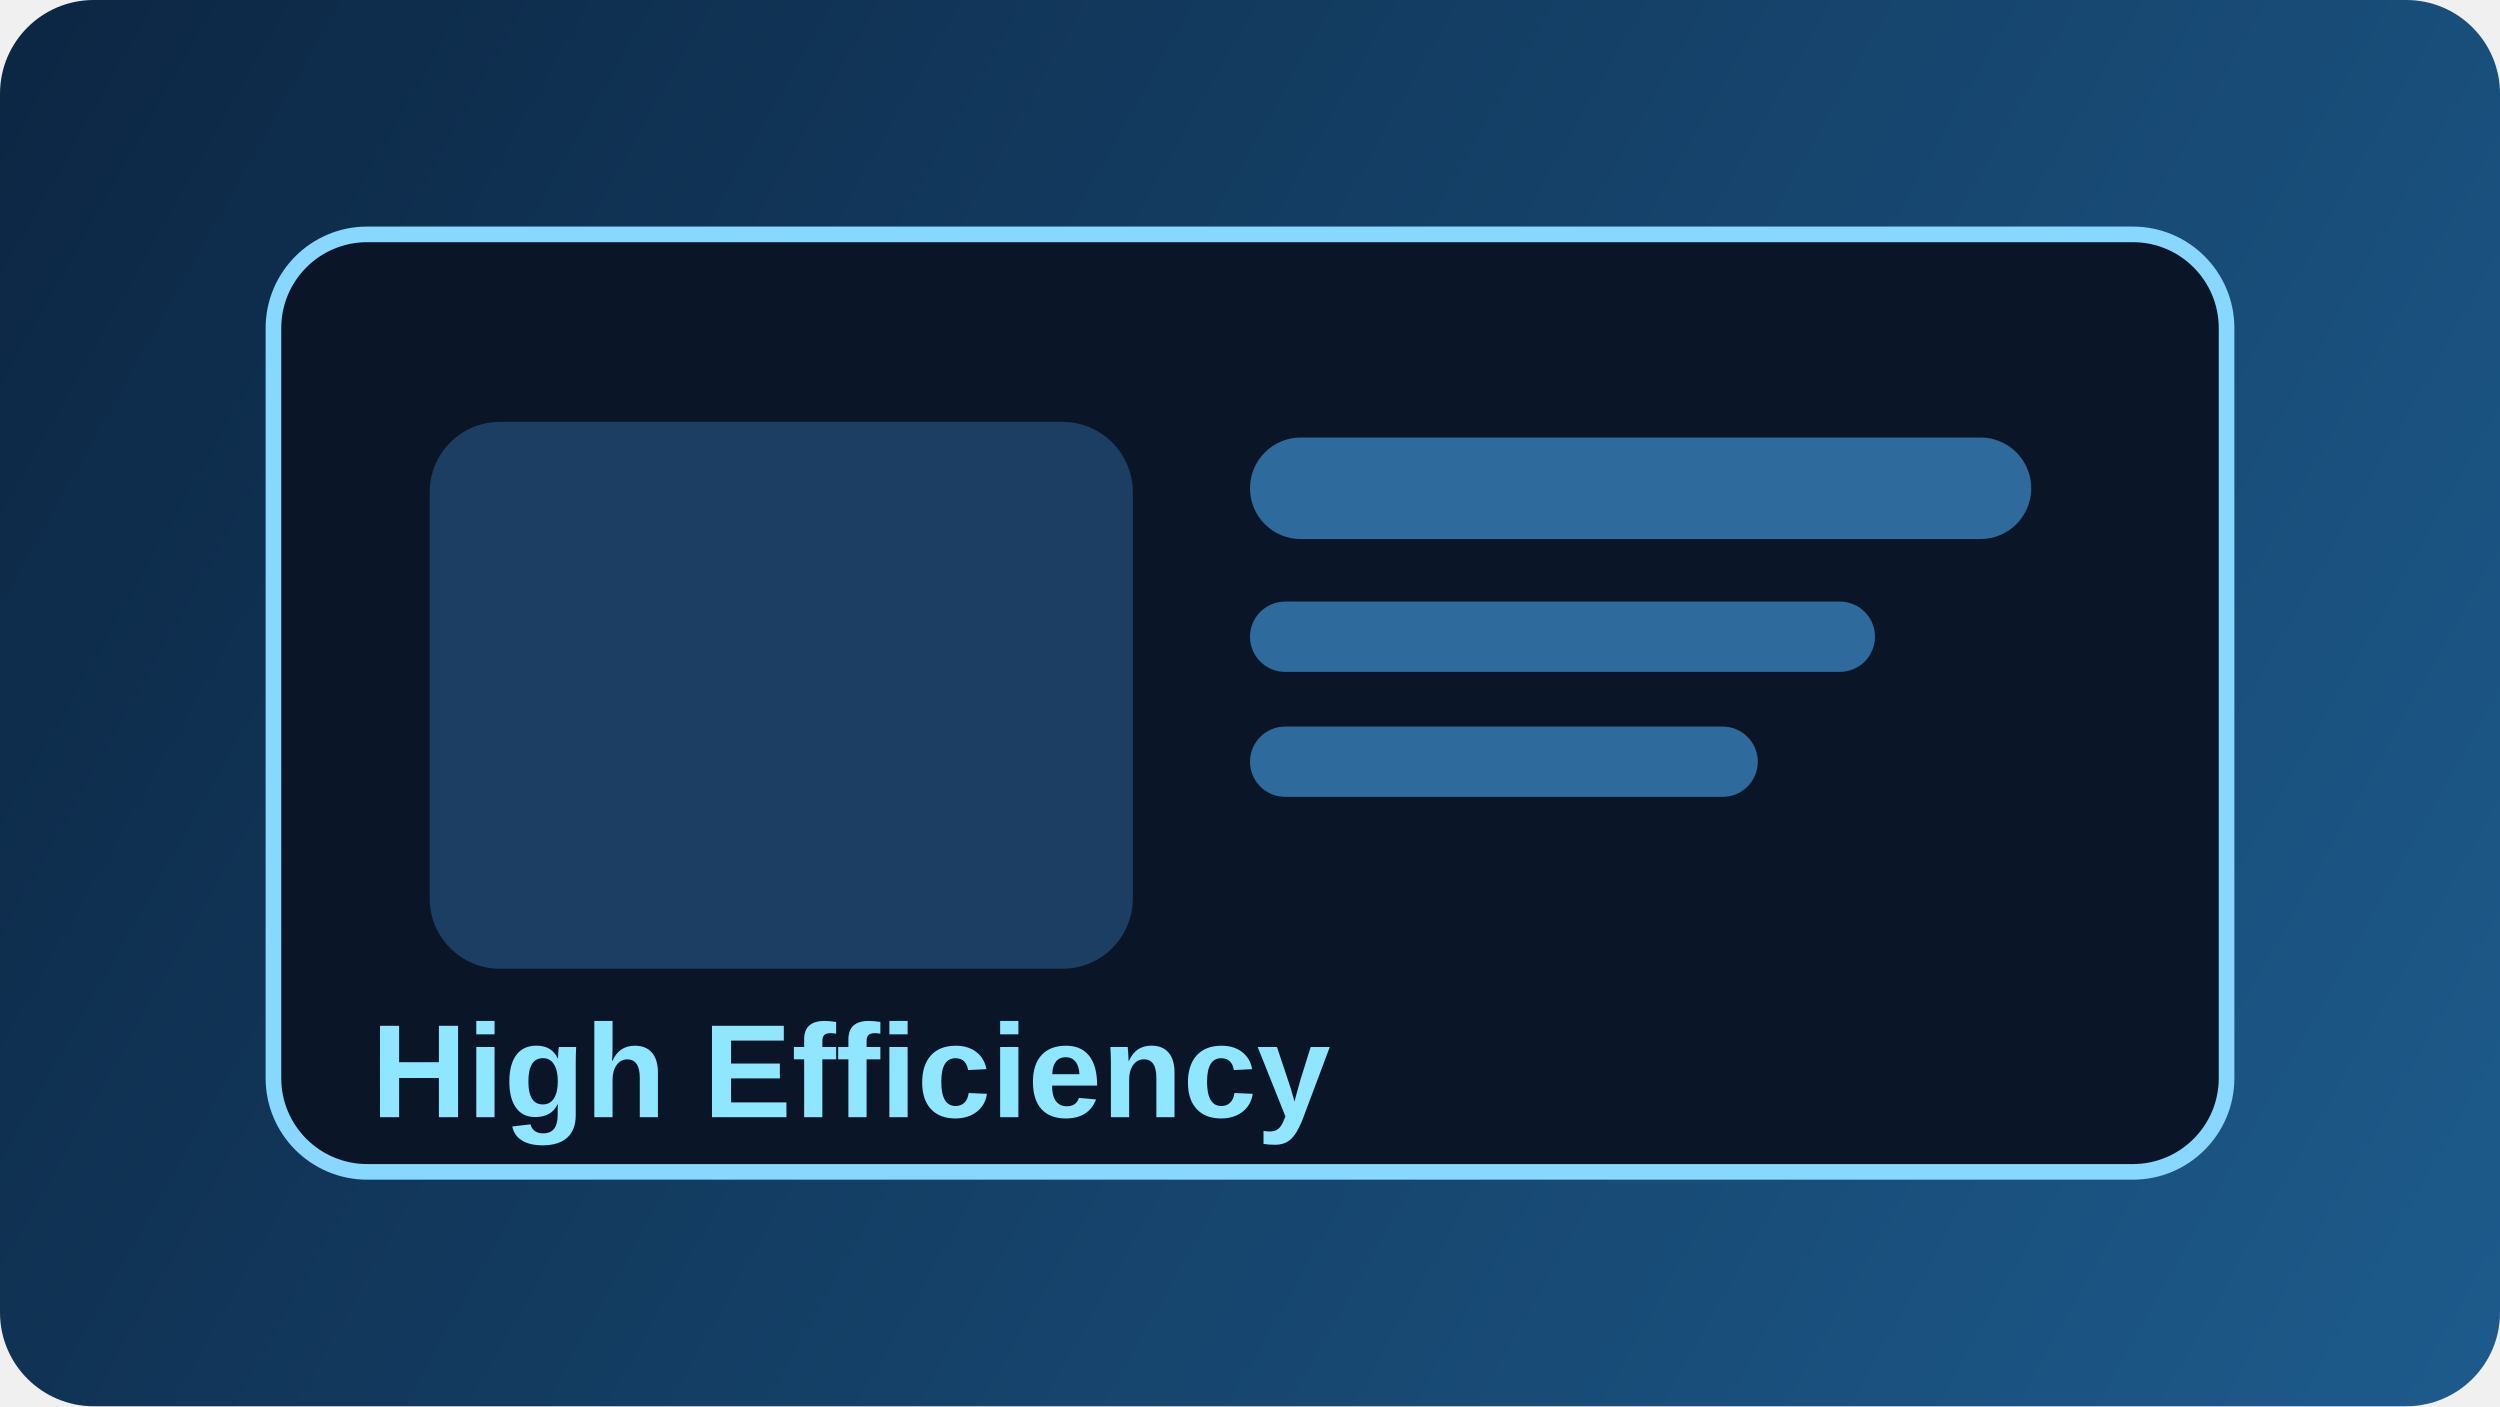
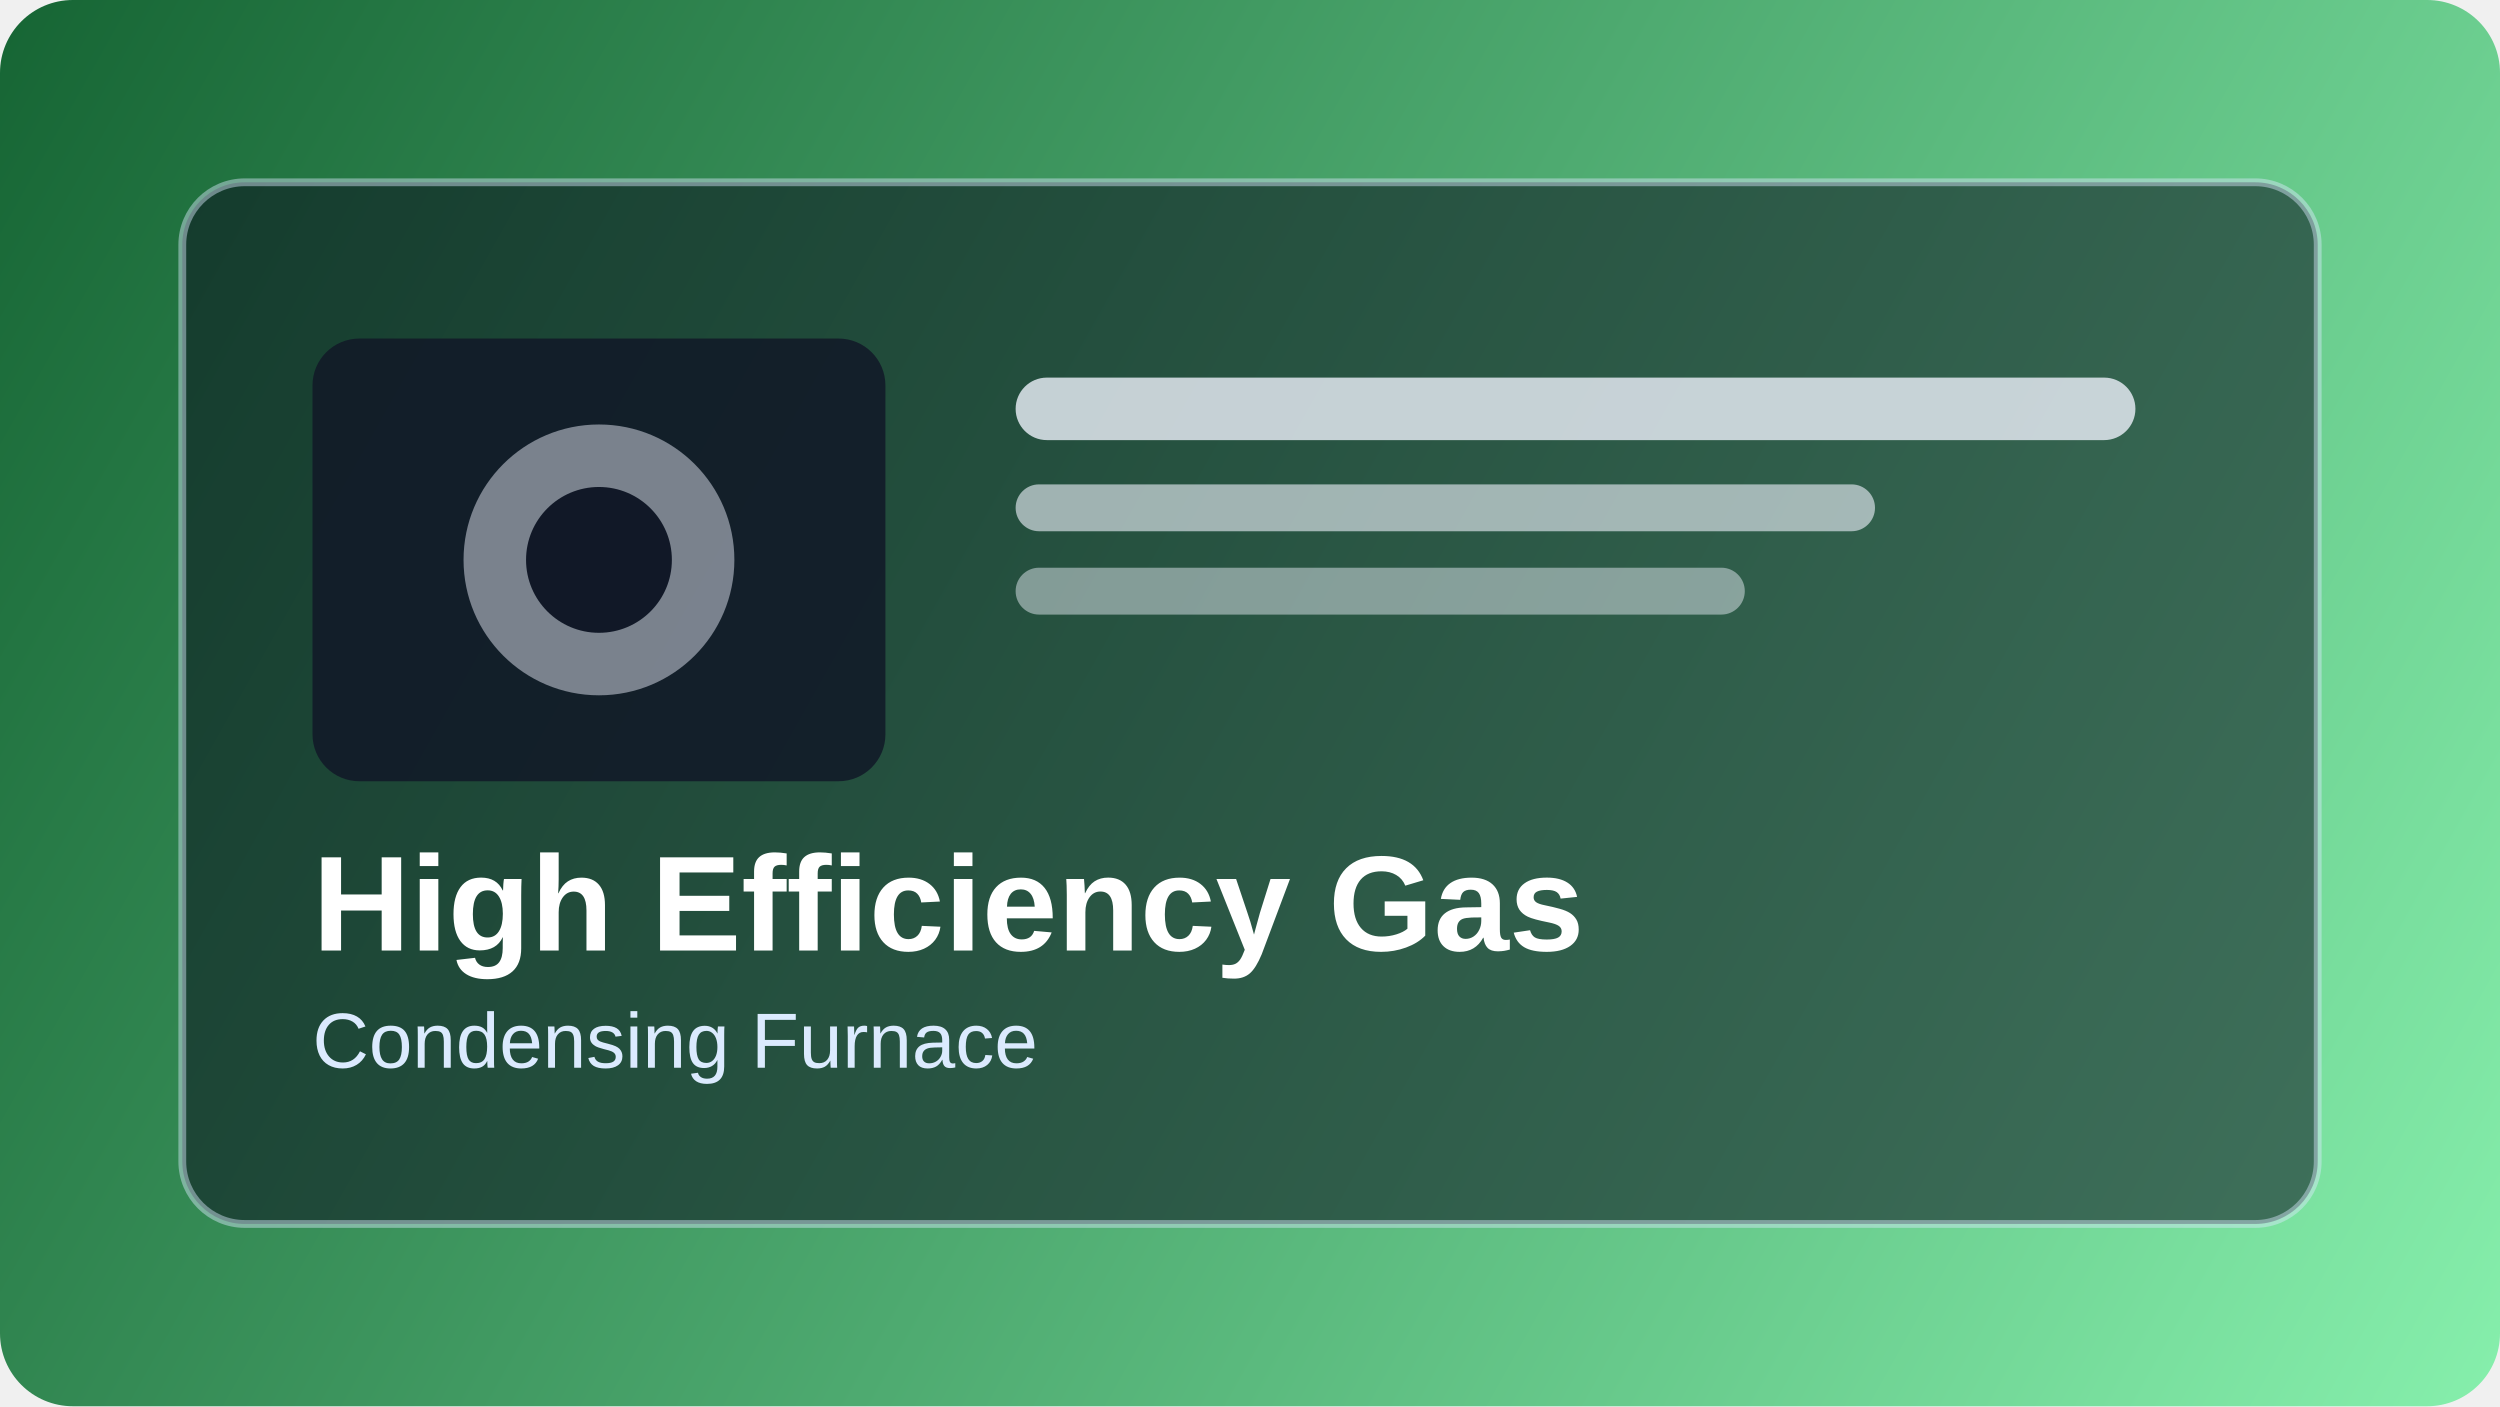
- <svg xmlns="http://www.w3.org/2000/svg" width="640" height="360" viewBox="0 0 640 360" fill="none">
+ <svg xmlns="http://www.w3.org/2000/svg" width="960" height="540" viewBox="0 0 960 540" fill="none">
  <defs>
-     <linearGradient id="g" x1="0" y1="0" x2="640" y2="360" gradientUnits="userSpaceOnUse">
-       <stop stop-color="#0C2643" />
-       <stop offset="1" stop-color="#1D5B8C" />
+     <linearGradient id="bg" x1="0" y1="0" x2="960" y2="540" gradientUnits="userSpaceOnUse">
+       <stop stop-color="#166534" />
+       <stop offset="1" stop-color="#86efac" />
    </linearGradient>
  </defs>
-   <rect width="640" height="360" rx="24" fill="url(#g)" />
-   <rect x="70" y="60" width="500" height="240" rx="24" fill="#0A1528" stroke="#87D7FF" stroke-width="4" />
-   <rect x="110" y="108" width="180" height="140" rx="18" fill="#1D3E63" />
-   <rect x="320" y="112" width="200" height="26" rx="13" fill="#2E6A9B" />
-   <rect x="320" y="154" width="160" height="18" rx="9" fill="#2E6A9B" />
-   <rect x="320" y="186" width="130" height="18" rx="9" fill="#2E6A9B" />
-   <text x="95" y="286" fill="#8EE6FF" font-size="34" font-family="Segoe UI,Arial,sans-serif" font-weight="700">High Efficiency</text>
+   <rect width="960" height="540" rx="28" fill="url(#bg)" />
+   <rect x="70" y="70" width="820" height="400" rx="24" fill="#0b1220" fill-opacity="0.55" stroke="#dbeafe" stroke-opacity="0.45" stroke-width="3" />
+   <rect x="120" y="130" width="220" height="170" rx="18" fill="#111827" fill-opacity="0.85" />
+   <circle cx="230" cy="215" r="52" fill="#9ca3af" fill-opacity="0.75" />
+   <circle cx="230" cy="215" r="28" fill="#111827" />
+   <rect x="390" y="145" width="430" height="24" rx="12" fill="#e2e8f0" fill-opacity="0.85" />
+   <rect x="390" y="186" width="330" height="18" rx="9" fill="#e2e8f0" fill-opacity="0.65" />
+   <rect x="390" y="218" width="280" height="18" rx="9" fill="#e2e8f0" fill-opacity="0.5" />
+   <text x="120" y="365" fill="#ffffff" font-size="52" font-family="Segoe UI, Arial, sans-serif" font-weight="700">High Efficiency Gas</text>
+   <text x="120" y="410" fill="#dbeafe" font-size="30" font-family="Segoe UI, Arial, sans-serif" font-weight="500">Condensing Furnace</text>
</svg>
